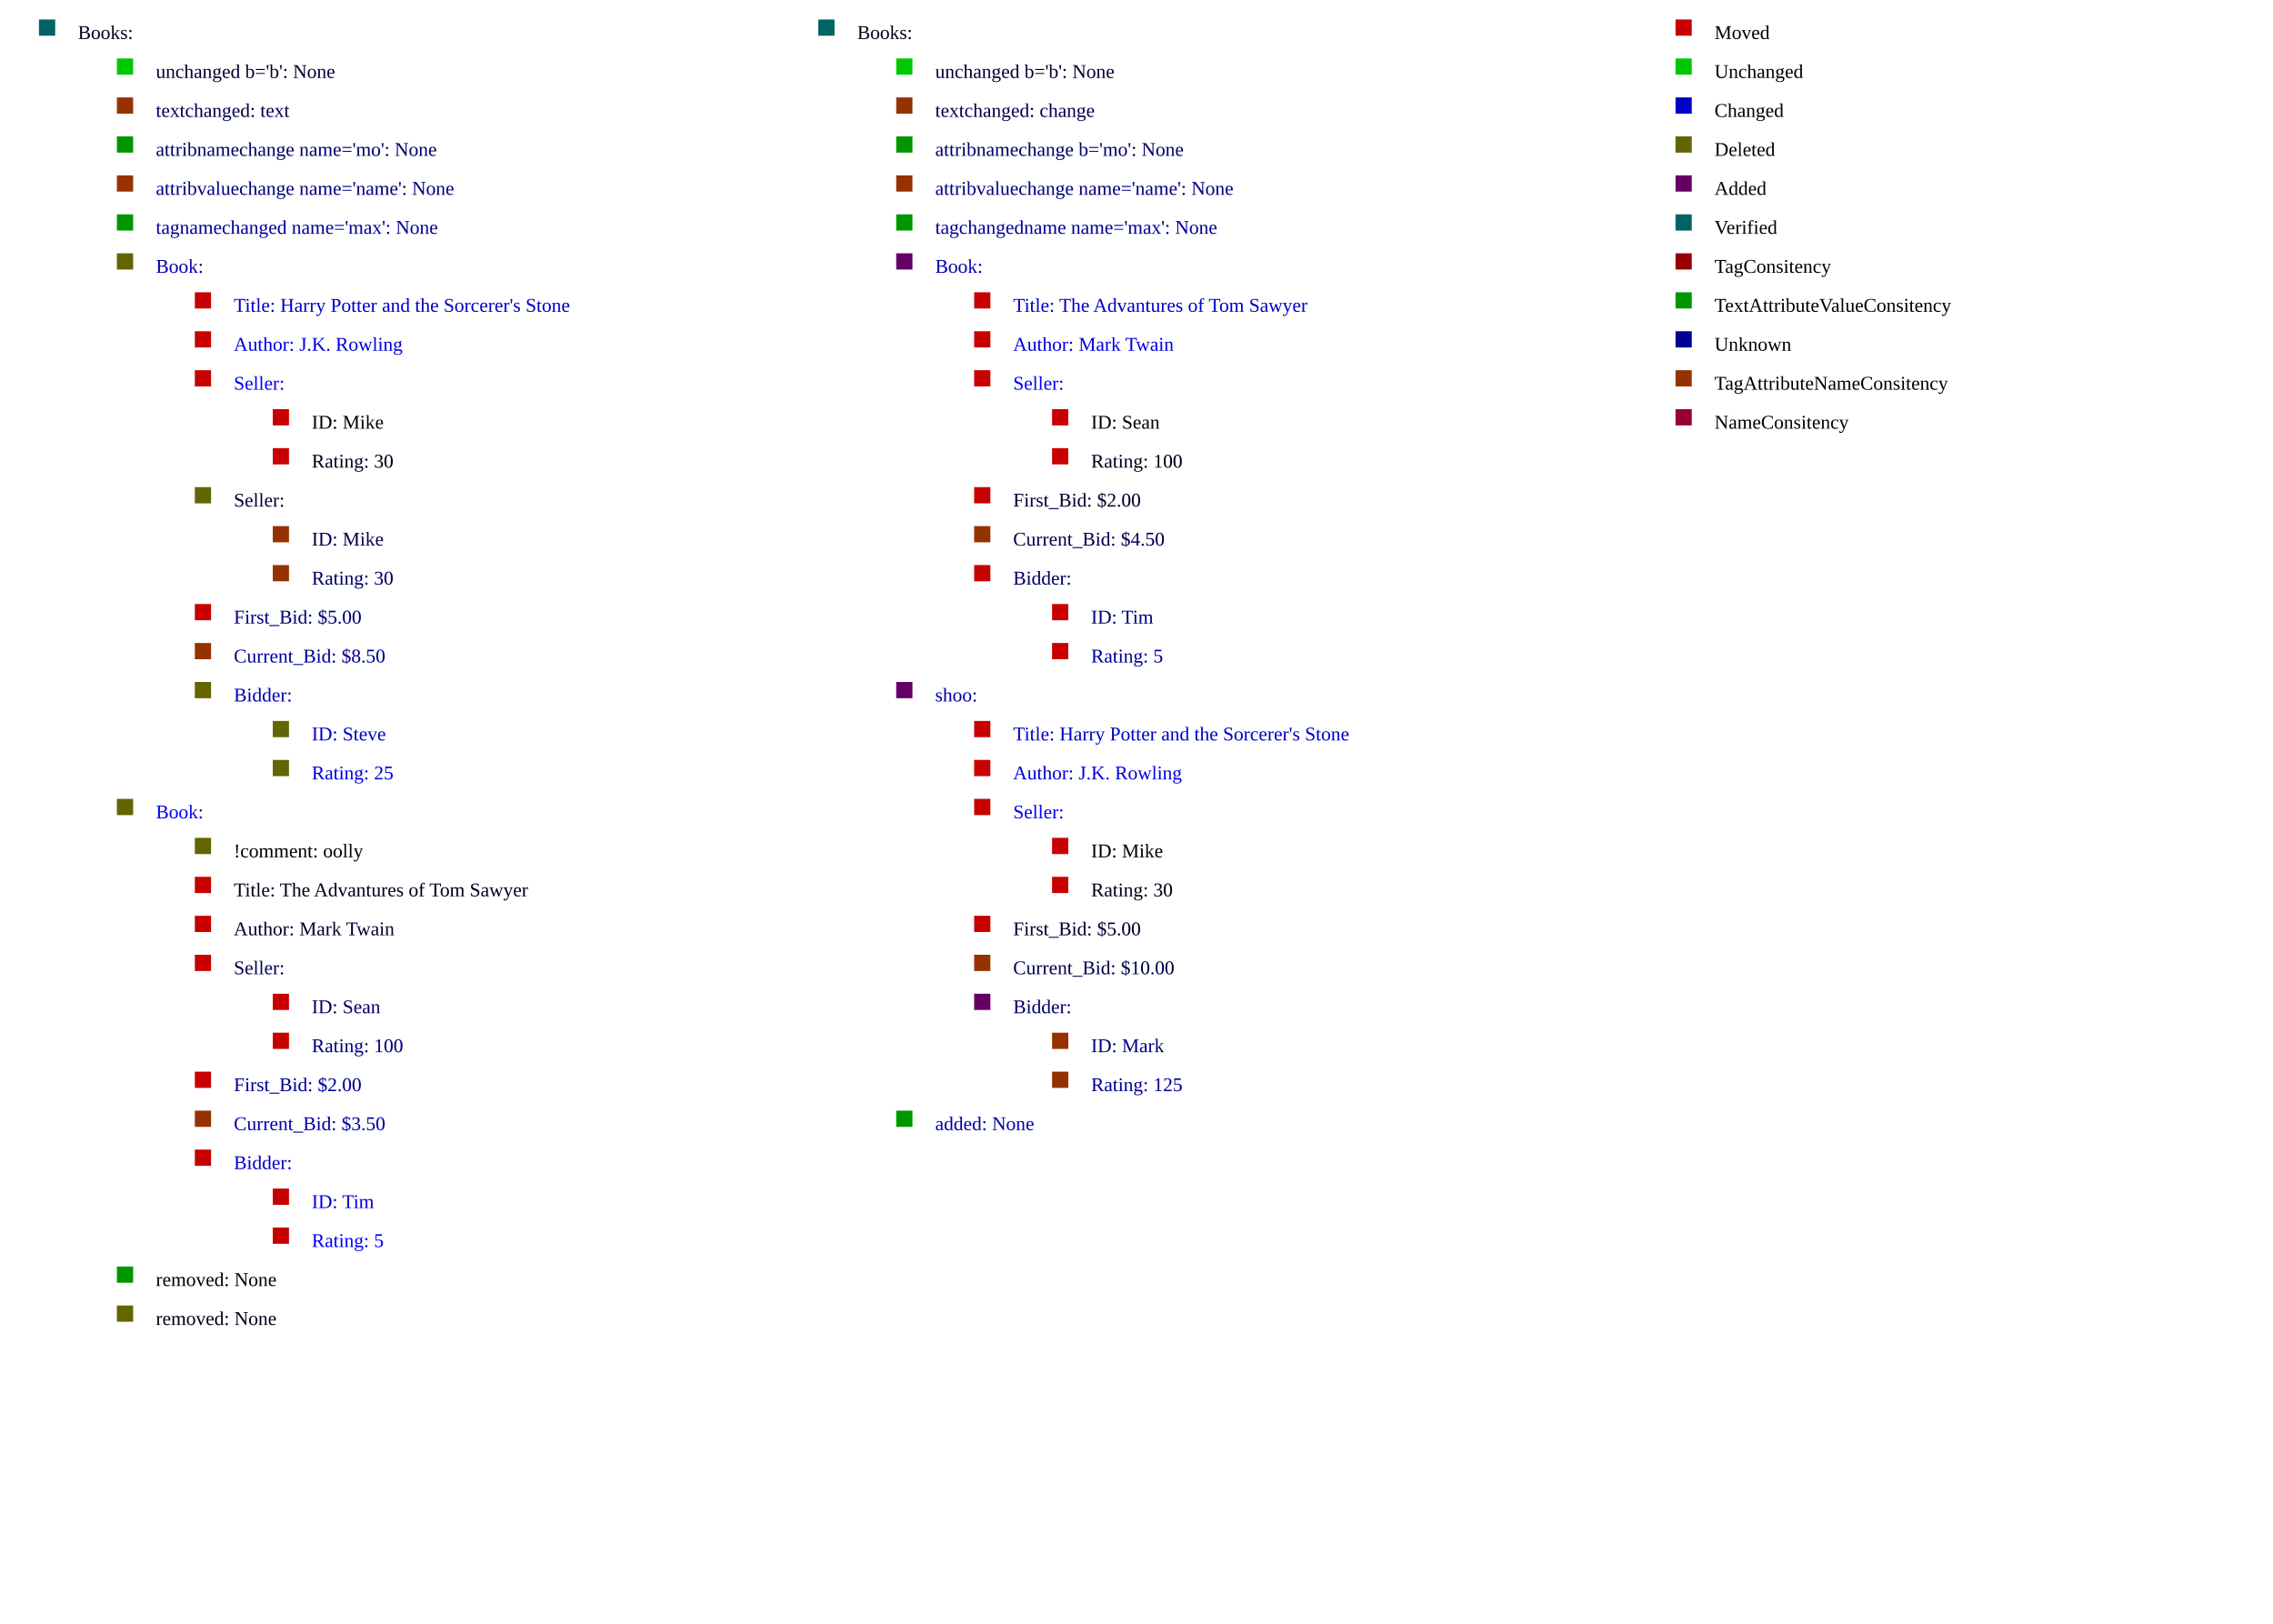
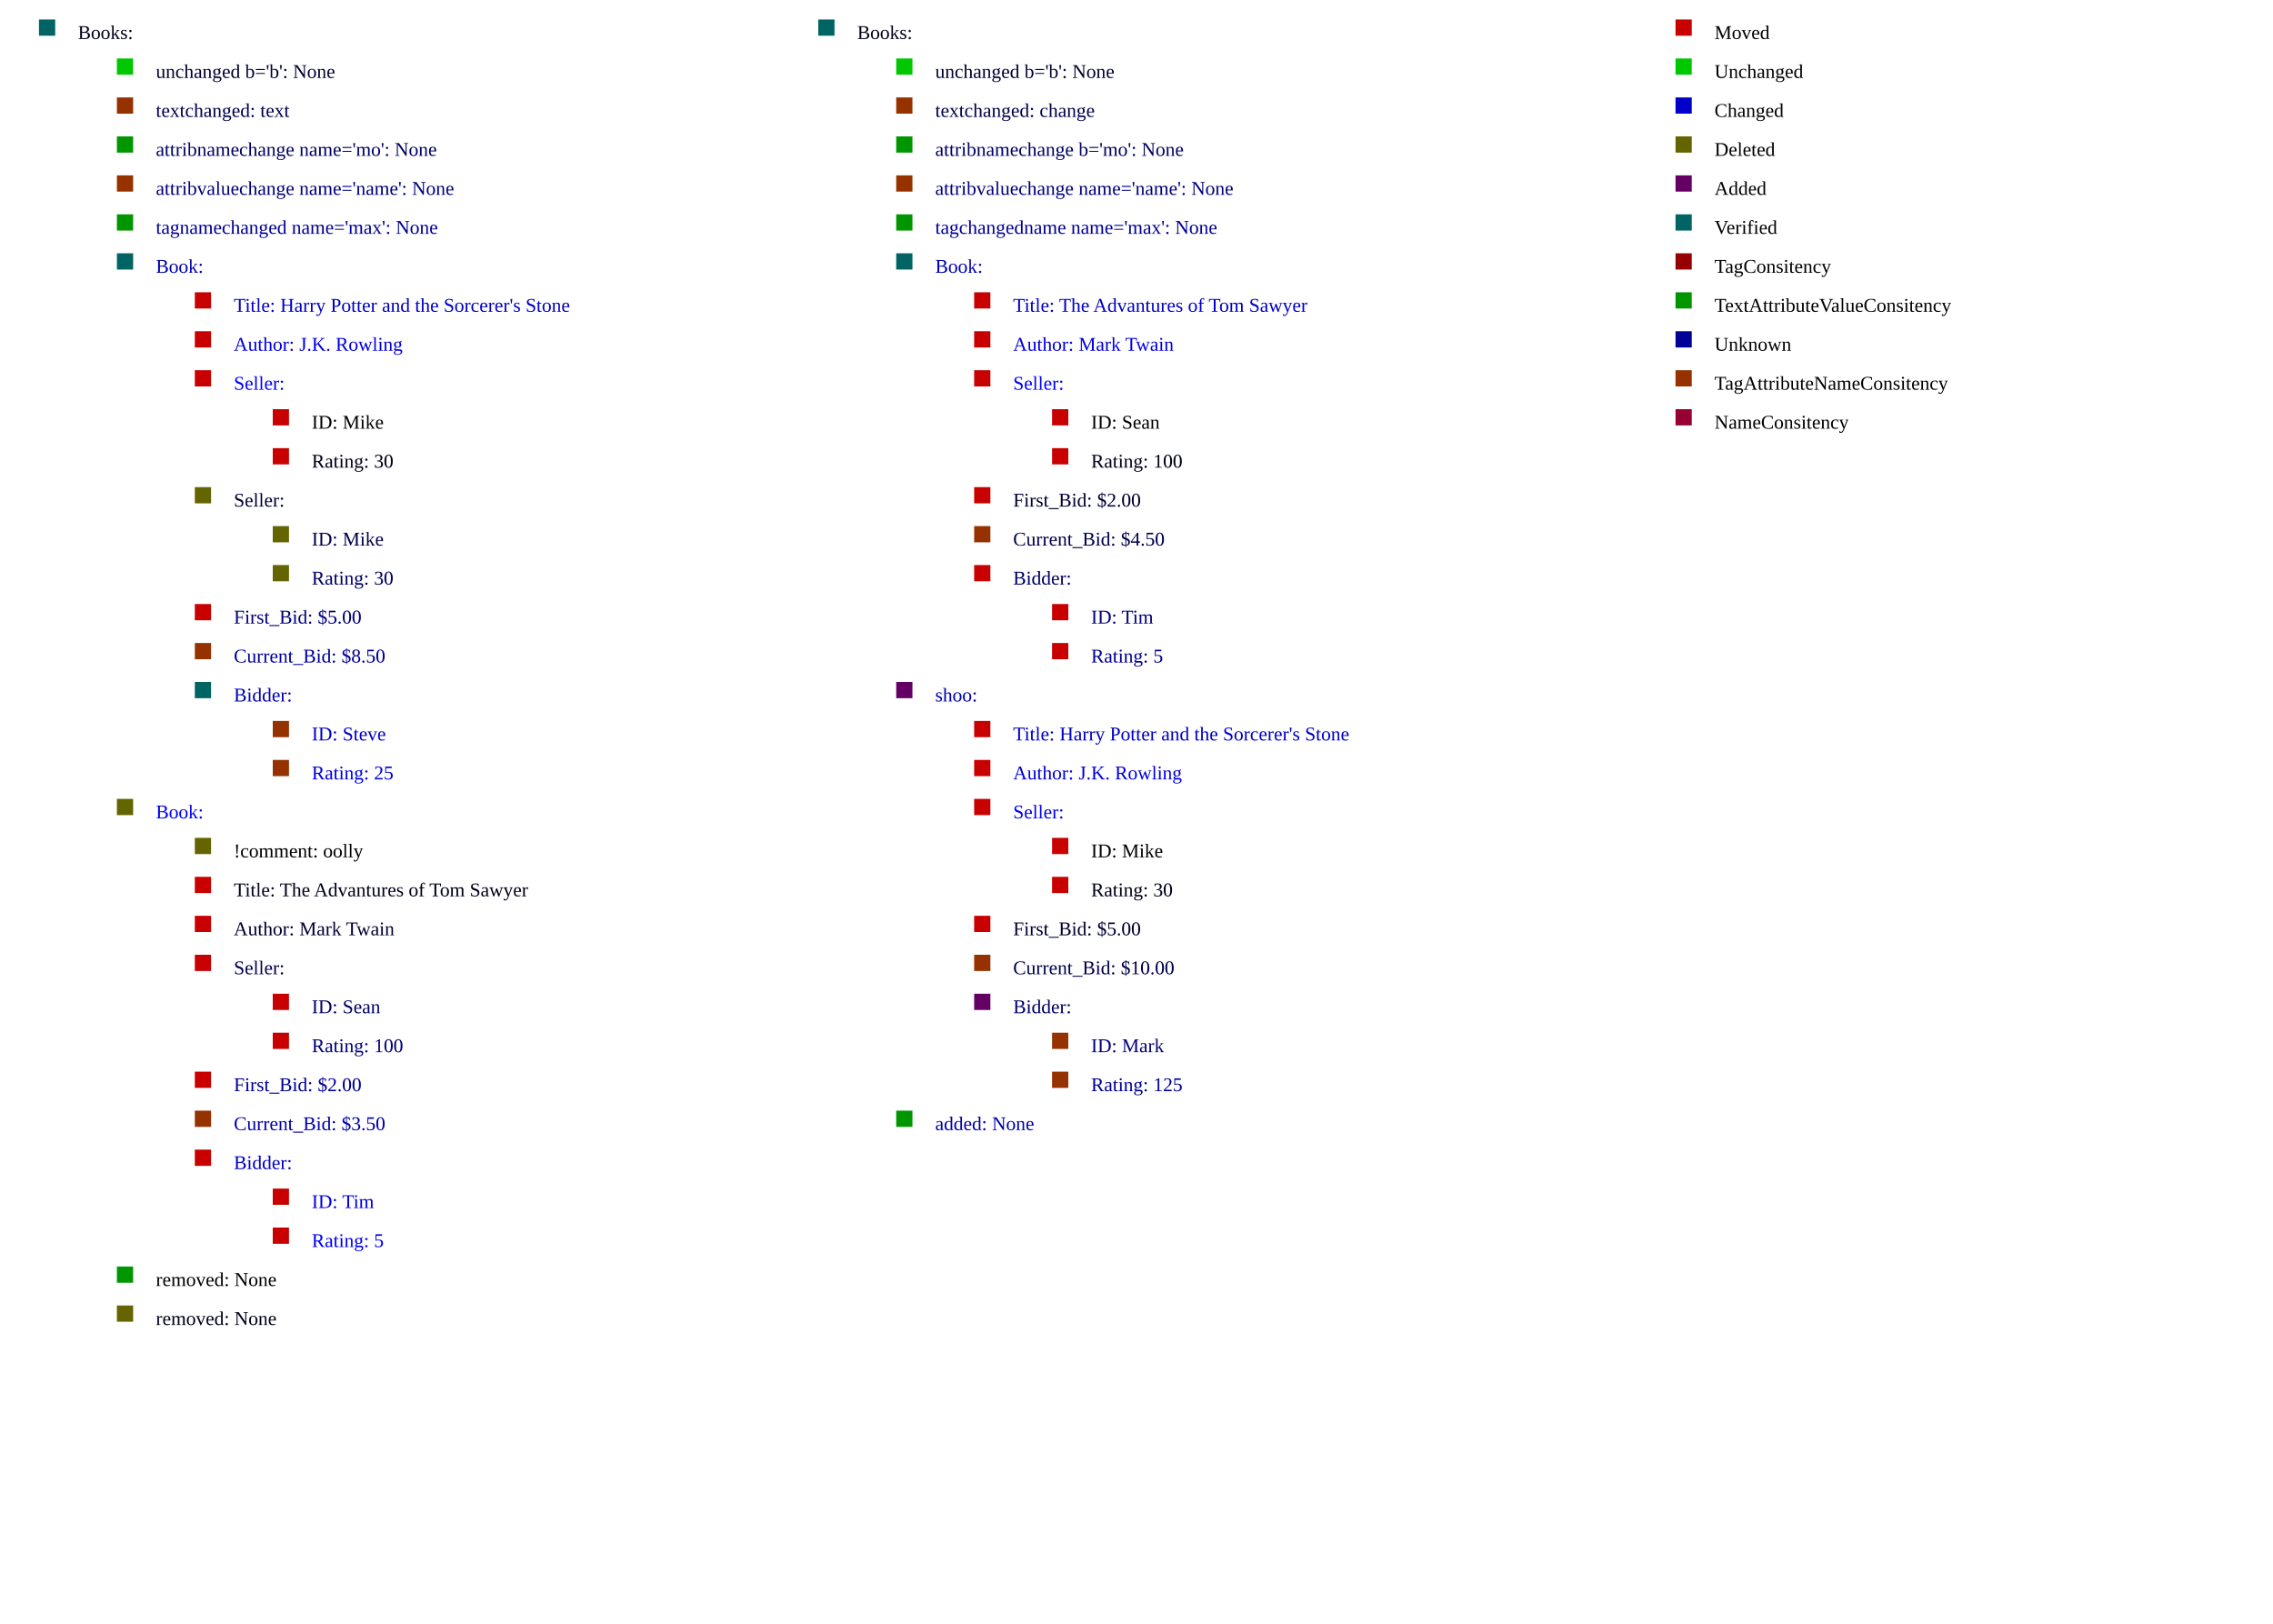
<svg xmlns="http://www.w3.org/2000/svg" baseProfile="full" height="750" version="1.1" viewBox="0,0,350,250" width="1050">
  <defs />
  <svg baseProfile="full" height="100%" version="1.1" width="100%">
    <defs />
    <text fill="rgb(0,0,25)" font-size="25%" x="12.0" y="6.0">Books: 
	</text>
    <text fill="rgb(0,0,50)" font-size="25%" x="24.0" y="12.0">unchanged b='b': None</text>
    <text fill="rgb(0,0,75)" font-size="25%" x="24.0" y="18.0">textchanged: text</text>
    <text fill="rgb(0,0,100)" font-size="25%" x="24.0" y="24.0">attribnamechange name='mo': None</text>
    <text fill="rgb(0,0,125)" font-size="25%" x="24.0" y="30.0">attribvaluechange name='name': None</text>
    <text fill="rgb(0,0,150)" font-size="25%" x="24.0" y="36.0">tagnamechanged name='max': None</text>
    <text fill="rgb(0,0,175)" font-size="25%" x="24.0" y="42.0">Book: 
	</text>
    <text fill="rgb(0,0,200)" font-size="25%" x="36.0" y="48.0">Title: Harry Potter and the Sorcerer's Stone</text>
    <text fill="rgb(0,0,225)" font-size="25%" x="36.0" y="54.0">Author: J.K. Rowling</text>
    <text fill="rgb(0,0,250)" font-size="25%" x="36.0" y="60.0">Seller: 
	    </text>
    <text fill="rgb(0,0,0)" font-size="25%" x="48.0" y="66.0">ID: Mike</text>
    <text fill="rgb(0,0,25)" font-size="25%" x="48.0" y="72.0">Rating: 30</text>
    <text fill="rgb(0,0,50)" font-size="25%" x="36.0" y="78.0">Seller: 
	    </text>
    <text fill="rgb(0,0,75)" font-size="25%" x="48.0" y="84.0">ID: Mike</text>
    <text fill="rgb(0,0,100)" font-size="25%" x="48.0" y="90.0">Rating: 30</text>
    <text fill="rgb(0,0,125)" font-size="25%" x="36.0" y="96.0">First_Bid: $5.00</text>
    <text fill="rgb(0,0,150)" font-size="25%" x="36.0" y="102.0">Current_Bid: $8.50</text>
    <text fill="rgb(0,0,175)" font-size="25%" x="36.0" y="108.0">Bidder: 
	    </text>
    <text fill="rgb(0,0,200)" font-size="25%" x="48.0" y="114.0">ID: Steve</text>
    <text fill="rgb(0,0,225)" font-size="25%" x="48.0" y="120.0">Rating: 25</text>
    <text fill="rgb(0,0,250)" font-size="25%" x="24.0" y="126.0">Book: 
    </text>
    <text fill="rgb(0,0,0)" font-size="25%" x="36.0" y="132.0">!comment:  oolly  </text>
    <text fill="rgb(0,0,25)" font-size="25%" x="36.0" y="138.0">Title: The Advantures of Tom Sawyer</text>
    <text fill="rgb(0,0,50)" font-size="25%" x="36.0" y="144.0">Author: Mark Twain</text>
    <text fill="rgb(0,0,75)" font-size="25%" x="36.0" y="150.0">Seller: 
	    </text>
    <text fill="rgb(0,0,100)" font-size="25%" x="48.0" y="156.0">ID: Sean</text>
    <text fill="rgb(0,0,125)" font-size="25%" x="48.0" y="162.0">Rating: 100</text>
    <text fill="rgb(0,0,150)" font-size="25%" x="36.0" y="168.0">First_Bid: $2.00</text>
    <text fill="rgb(0,0,175)" font-size="25%" x="36.0" y="174.0">Current_Bid: $3.50</text>
    <text fill="rgb(0,0,200)" font-size="25%" x="36.0" y="180.0">Bidder: 
	    </text>
    <text fill="rgb(0,0,225)" font-size="25%" x="48.0" y="186.0">ID: Tim</text>
    <text fill="rgb(0,0,250)" font-size="25%" x="48.0" y="192.0">Rating: 5</text>
    <text fill="rgb(0,0,0)" font-size="25%" x="24.0" y="198.0">removed: None</text>
    <text fill="rgb(0,0,25)" font-size="25%" x="24.0" y="204.0">removed: None</text>
    <rect fill="rgb(0,100,100)" height="2.5" width="2.5" x="6.0" y="3.0" />
    <rect fill="rgb(0,200,0)" height="2.5" width="2.5" x="18.0" y="9.0" />
    <rect fill="rgb(150,50,0)" height="2.5" width="2.5" x="18.0" y="15.0" />
    <rect fill="rgb(0,150,0)" height="2.5" width="2.5" x="18.0" y="21.0" />
    <rect fill="rgb(150,50,0)" height="2.5" width="2.5" x="18.0" y="27.0" />
    <rect fill="rgb(0,150,0)" height="2.5" width="2.5" x="18.0" y="33.0" />
-     <rect fill="rgb(100,100,0)" height="2.5" width="2.5" x="18.0" y="39.0" />
+     <rect fill="rgb(0,100,100)" height="2.5" width="2.5" x="18.0" y="39.0" />
    <rect fill="rgb(200,0,0)" height="2.5" width="2.5" x="30.0" y="45.0" />
    <rect fill="rgb(200,0,0)" height="2.5" width="2.5" x="30.0" y="51.0" />
    <rect fill="rgb(200,0,0)" height="2.5" width="2.5" x="30.0" y="57.0" />
    <rect fill="rgb(200,0,0)" height="2.5" width="2.5" x="42.0" y="63.0" />
    <rect fill="rgb(200,0,0)" height="2.5" width="2.5" x="42.0" y="69.0" />
    <rect fill="rgb(100,100,0)" height="2.5" width="2.5" x="30.0" y="75.0" />
-     <rect fill="rgb(150,50,0)" height="2.5" width="2.5" x="42.0" y="81.0" />
-     <rect fill="rgb(150,50,0)" height="2.5" width="2.5" x="42.0" y="87.0" />
+     <rect fill="rgb(100,100,0)" height="2.5" width="2.5" x="42.0" y="81.0" />
+     <rect fill="rgb(100,100,0)" height="2.5" width="2.5" x="42.0" y="87.0" />
    <rect fill="rgb(200,0,0)" height="2.5" width="2.5" x="30.0" y="93.0" />
    <rect fill="rgb(150,50,0)" height="2.5" width="2.5" x="30.0" y="99.0" />
-     <rect fill="rgb(100,100,0)" height="2.5" width="2.5" x="30.0" y="105.0" />
-     <rect fill="rgb(100,100,0)" height="2.5" width="2.5" x="42.0" y="111.0" />
-     <rect fill="rgb(100,100,0)" height="2.5" width="2.5" x="42.0" y="117.0" />
+     <rect fill="rgb(0,100,100)" height="2.5" width="2.5" x="30.0" y="105.0" />
+     <rect fill="rgb(150,50,0)" height="2.5" width="2.5" x="42.0" y="111.0" />
+     <rect fill="rgb(150,50,0)" height="2.5" width="2.5" x="42.0" y="117.0" />
    <rect fill="rgb(100,100,0)" height="2.5" width="2.5" x="18.0" y="123.0" />
    <rect fill="rgb(100,100,0)" height="2.5" width="2.5" x="30.0" y="129.0" />
    <rect fill="rgb(200,0,0)" height="2.5" width="2.5" x="30.0" y="135.0" />
    <rect fill="rgb(200,0,0)" height="2.5" width="2.5" x="30.0" y="141.0" />
    <rect fill="rgb(200,0,0)" height="2.5" width="2.5" x="30.0" y="147.0" />
    <rect fill="rgb(200,0,0)" height="2.5" width="2.5" x="42.0" y="153.0" />
    <rect fill="rgb(200,0,0)" height="2.5" width="2.5" x="42.0" y="159.0" />
    <rect fill="rgb(200,0,0)" height="2.5" width="2.5" x="30.0" y="165.0" />
    <rect fill="rgb(150,50,0)" height="2.5" width="2.5" x="30.0" y="171.0" />
    <rect fill="rgb(200,0,0)" height="2.5" width="2.5" x="30.0" y="177.0" />
    <rect fill="rgb(200,0,0)" height="2.5" width="2.5" x="42.0" y="183.0" />
    <rect fill="rgb(200,0,0)" height="2.5" width="2.5" x="42.0" y="189.0" />
    <rect fill="rgb(0,150,0)" height="2.5" width="2.5" x="18.0" y="195.0" />
    <rect fill="rgb(100,100,0)" height="2.5" width="2.5" x="18.0" y="201.0" />
  </svg>
  <svg baseProfile="full" height="100%" version="1.1" width="100%" x="120.0" y="0">
    <defs />
    <text fill="rgb(0,0,25)" font-size="25%" x="12.0" y="6.0">Books: 
	</text>
    <text fill="rgb(0,0,50)" font-size="25%" x="24.0" y="12.0">unchanged b='b': None</text>
    <text fill="rgb(0,0,75)" font-size="25%" x="24.0" y="18.0">textchanged: change</text>
    <text fill="rgb(0,0,100)" font-size="25%" x="24.0" y="24.0">attribnamechange b='mo': None</text>
    <text fill="rgb(0,0,125)" font-size="25%" x="24.0" y="30.0">attribvaluechange name='name': None</text>
    <text fill="rgb(0,0,150)" font-size="25%" x="24.0" y="36.0">tagchangedname name='max': None</text>
    <text fill="rgb(0,0,175)" font-size="25%" x="24.0" y="42.0">Book: 
	</text>
    <text fill="rgb(0,0,200)" font-size="25%" x="36.0" y="48.0">Title: The Advantures of Tom Sawyer</text>
    <text fill="rgb(0,0,225)" font-size="25%" x="36.0" y="54.0">Author: Mark Twain</text>
    <text fill="rgb(0,0,250)" font-size="25%" x="36.0" y="60.0">Seller: 
	    </text>
    <text fill="rgb(0,0,0)" font-size="25%" x="48.0" y="66.0">ID: Sean</text>
    <text fill="rgb(0,0,25)" font-size="25%" x="48.0" y="72.0">Rating: 100</text>
    <text fill="rgb(0,0,50)" font-size="25%" x="36.0" y="78.0">First_Bid: $2.00</text>
    <text fill="rgb(0,0,75)" font-size="25%" x="36.0" y="84.0">Current_Bid: $4.50</text>
    <text fill="rgb(0,0,100)" font-size="25%" x="36.0" y="90.0">Bidder: 
	    </text>
    <text fill="rgb(0,0,125)" font-size="25%" x="48.0" y="96.0">ID: Tim</text>
    <text fill="rgb(0,0,150)" font-size="25%" x="48.0" y="102.0">Rating: 5</text>
    <text fill="rgb(0,0,175)" font-size="25%" x="24.0" y="108.0">shoo: 
	</text>
    <text fill="rgb(0,0,200)" font-size="25%" x="36.0" y="114.0">Title: Harry Potter and the Sorcerer's Stone</text>
    <text fill="rgb(0,0,225)" font-size="25%" x="36.0" y="120.0">Author: J.K. Rowling</text>
    <text fill="rgb(0,0,250)" font-size="25%" x="36.0" y="126.0">Seller: 
	    </text>
    <text fill="rgb(0,0,0)" font-size="25%" x="48.0" y="132.0">ID: Mike</text>
    <text fill="rgb(0,0,25)" font-size="25%" x="48.0" y="138.0">Rating: 30</text>
    <text fill="rgb(0,0,50)" font-size="25%" x="36.0" y="144.0">First_Bid: $5.00</text>
    <text fill="rgb(0,0,75)" font-size="25%" x="36.0" y="150.0">Current_Bid: $10.00</text>
    <text fill="rgb(0,0,100)" font-size="25%" x="36.0" y="156.0">Bidder: 
	    </text>
    <text fill="rgb(0,0,125)" font-size="25%" x="48.0" y="162.0">ID: Mark</text>
    <text fill="rgb(0,0,150)" font-size="25%" x="48.0" y="168.0">Rating: 125</text>
    <text fill="rgb(0,0,175)" font-size="25%" x="24.0" y="174.0">added: None</text>
    <rect fill="rgb(0,100,100)" height="2.5" width="2.5" x="6.0" y="3.0" />
    <rect fill="rgb(0,200,0)" height="2.5" width="2.5" x="18.0" y="9.0" />
    <rect fill="rgb(150,50,0)" height="2.5" width="2.5" x="18.0" y="15.0" />
    <rect fill="rgb(0,150,0)" height="2.5" width="2.5" x="18.0" y="21.0" />
    <rect fill="rgb(150,50,0)" height="2.5" width="2.5" x="18.0" y="27.0" />
    <rect fill="rgb(0,150,0)" height="2.5" width="2.5" x="18.0" y="33.0" />
-     <rect fill="rgb(100,0,100)" height="2.5" width="2.5" x="18.0" y="39.0" />
+     <rect fill="rgb(0,100,100)" height="2.5" width="2.5" x="18.0" y="39.0" />
    <rect fill="rgb(200,0,0)" height="2.5" width="2.5" x="30.0" y="45.0" />
    <rect fill="rgb(200,0,0)" height="2.5" width="2.5" x="30.0" y="51.0" />
    <rect fill="rgb(200,0,0)" height="2.5" width="2.5" x="30.0" y="57.0" />
    <rect fill="rgb(200,0,0)" height="2.5" width="2.5" x="42.0" y="63.0" />
    <rect fill="rgb(200,0,0)" height="2.5" width="2.5" x="42.0" y="69.0" />
    <rect fill="rgb(200,0,0)" height="2.5" width="2.5" x="30.0" y="75.0" />
    <rect fill="rgb(150,50,0)" height="2.5" width="2.5" x="30.0" y="81.0" />
    <rect fill="rgb(200,0,0)" height="2.5" width="2.5" x="30.0" y="87.0" />
    <rect fill="rgb(200,0,0)" height="2.5" width="2.5" x="42.0" y="93.0" />
    <rect fill="rgb(200,0,0)" height="2.5" width="2.5" x="42.0" y="99.0" />
    <rect fill="rgb(100,0,100)" height="2.5" width="2.5" x="18.0" y="105.0" />
    <rect fill="rgb(200,0,0)" height="2.5" width="2.5" x="30.0" y="111.0" />
    <rect fill="rgb(200,0,0)" height="2.5" width="2.5" x="30.0" y="117.0" />
    <rect fill="rgb(200,0,0)" height="2.5" width="2.5" x="30.0" y="123.0" />
    <rect fill="rgb(200,0,0)" height="2.5" width="2.5" x="42.0" y="129.0" />
    <rect fill="rgb(200,0,0)" height="2.5" width="2.5" x="42.0" y="135.0" />
    <rect fill="rgb(200,0,0)" height="2.5" width="2.5" x="30.0" y="141.0" />
    <rect fill="rgb(150,50,0)" height="2.5" width="2.5" x="30.0" y="147.0" />
    <rect fill="rgb(100,0,100)" height="2.5" width="2.5" x="30.0" y="153.0" />
    <rect fill="rgb(150,50,0)" height="2.5" width="2.5" x="42.0" y="159.0" />
    <rect fill="rgb(150,50,0)" height="2.5" width="2.5" x="42.0" y="165.0" />
    <rect fill="rgb(0,150,0)" height="2.5" width="2.5" x="18.0" y="171.0" />
  </svg>
  <svg baseProfile="full" height="100%" version="1.1" width="100%" x="240.0" y="0">
    <defs />
    <text fill="rgb(0,0,0)" font-size="25%" x="24.0" y="6.0">Moved</text>
    <rect fill="rgb(200,0,0)" height="2.5" width="2.5" x="18.0" y="3.0" />
    <text fill="rgb(0,0,0)" font-size="25%" x="24.0" y="12.0">Unchanged</text>
    <rect fill="rgb(0,200,0)" height="2.5" width="2.5" x="18.0" y="9.0" />
    <text fill="rgb(0,0,0)" font-size="25%" x="24.0" y="18.0">Changed</text>
    <rect fill="rgb(0,0,200)" height="2.5" width="2.5" x="18.0" y="15.0" />
    <text fill="rgb(0,0,0)" font-size="25%" x="24.0" y="24.0">Deleted</text>
    <rect fill="rgb(100,100,0)" height="2.5" width="2.5" x="18.0" y="21.0" />
    <text fill="rgb(0,0,0)" font-size="25%" x="24.0" y="30.0">Added</text>
    <rect fill="rgb(100,0,100)" height="2.5" width="2.5" x="18.0" y="27.0" />
    <text fill="rgb(0,0,0)" font-size="25%" x="24.0" y="36.0">Verified</text>
    <rect fill="rgb(0,100,100)" height="2.5" width="2.5" x="18.0" y="33.0" />
    <text fill="rgb(0,0,0)" font-size="25%" x="24.0" y="42.0">TagConsitency</text>
    <rect fill="rgb(150,0,0)" height="2.5" width="2.5" x="18.0" y="39.0" />
    <text fill="rgb(0,0,0)" font-size="25%" x="24.0" y="48.0">TextAttributeValueConsitency</text>
    <rect fill="rgb(0,150,0)" height="2.5" width="2.5" x="18.0" y="45.0" />
    <text fill="rgb(0,0,0)" font-size="25%" x="24.0" y="54.0">Unknown</text>
    <rect fill="rgb(0,0,150)" height="2.5" width="2.5" x="18.0" y="51.0" />
    <text fill="rgb(0,0,0)" font-size="25%" x="24.0" y="60.0">TagAttributeNameConsitency</text>
    <rect fill="rgb(150,50,0)" height="2.5" width="2.5" x="18.0" y="57.0" />
    <text fill="rgb(0,0,0)" font-size="25%" x="24.0" y="66.0">NameConsitency</text>
    <rect fill="rgb(150,0,50)" height="2.5" width="2.5" x="18.0" y="63.0" />
  </svg>
</svg>
